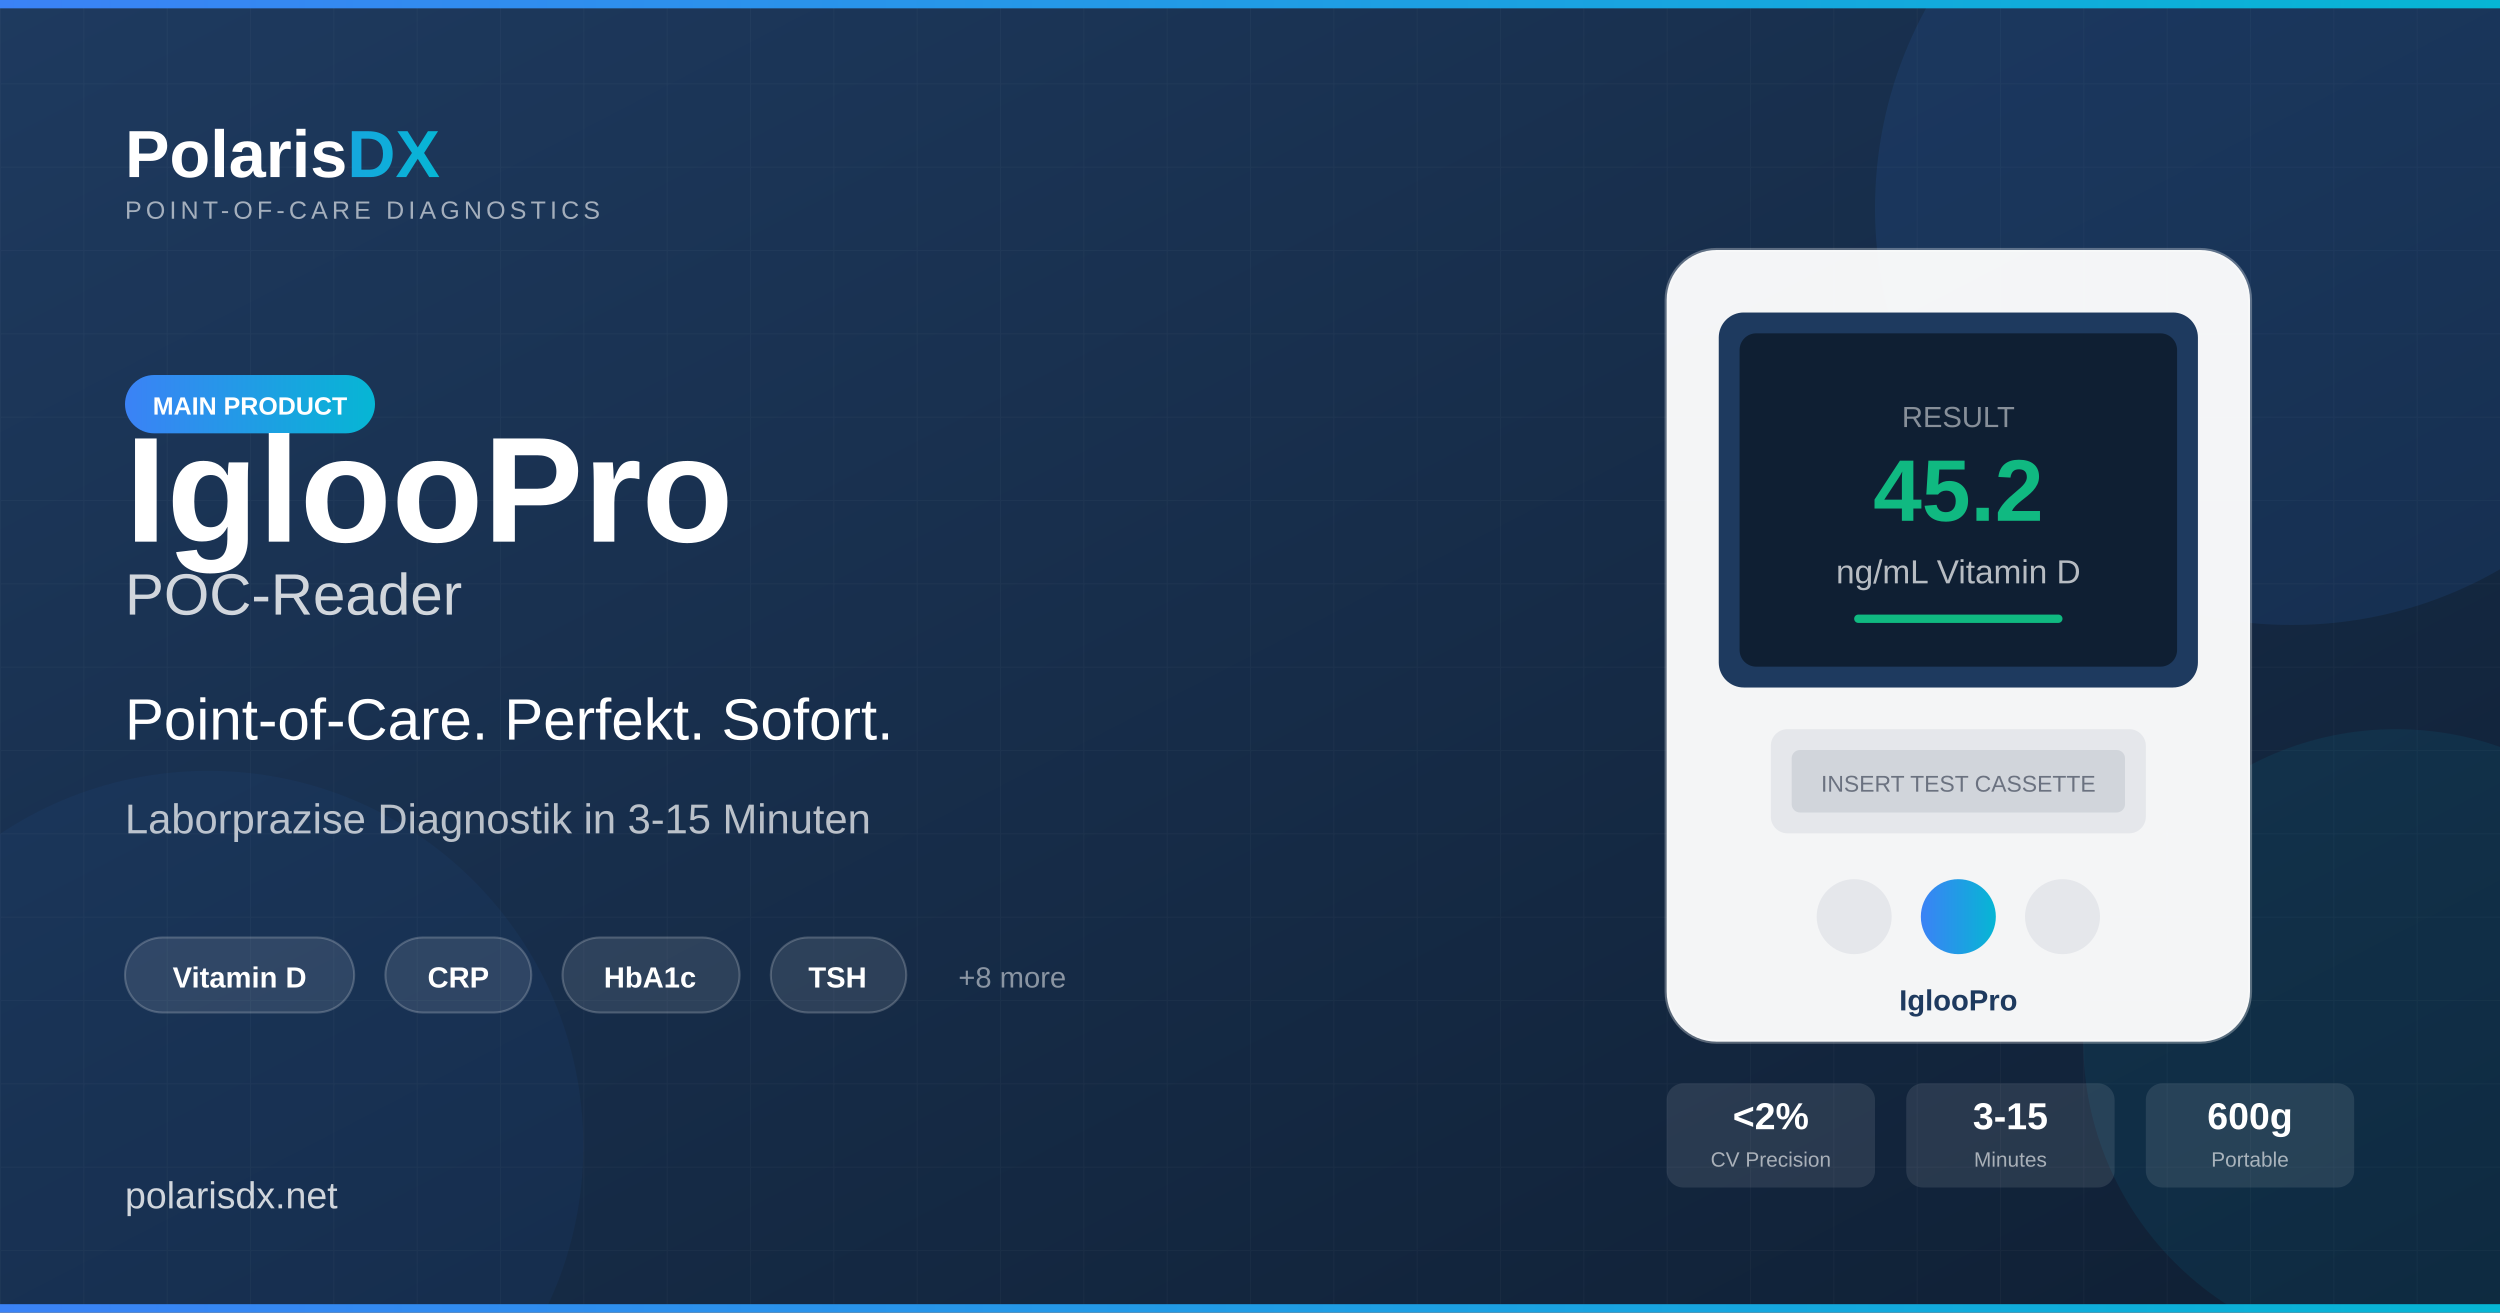
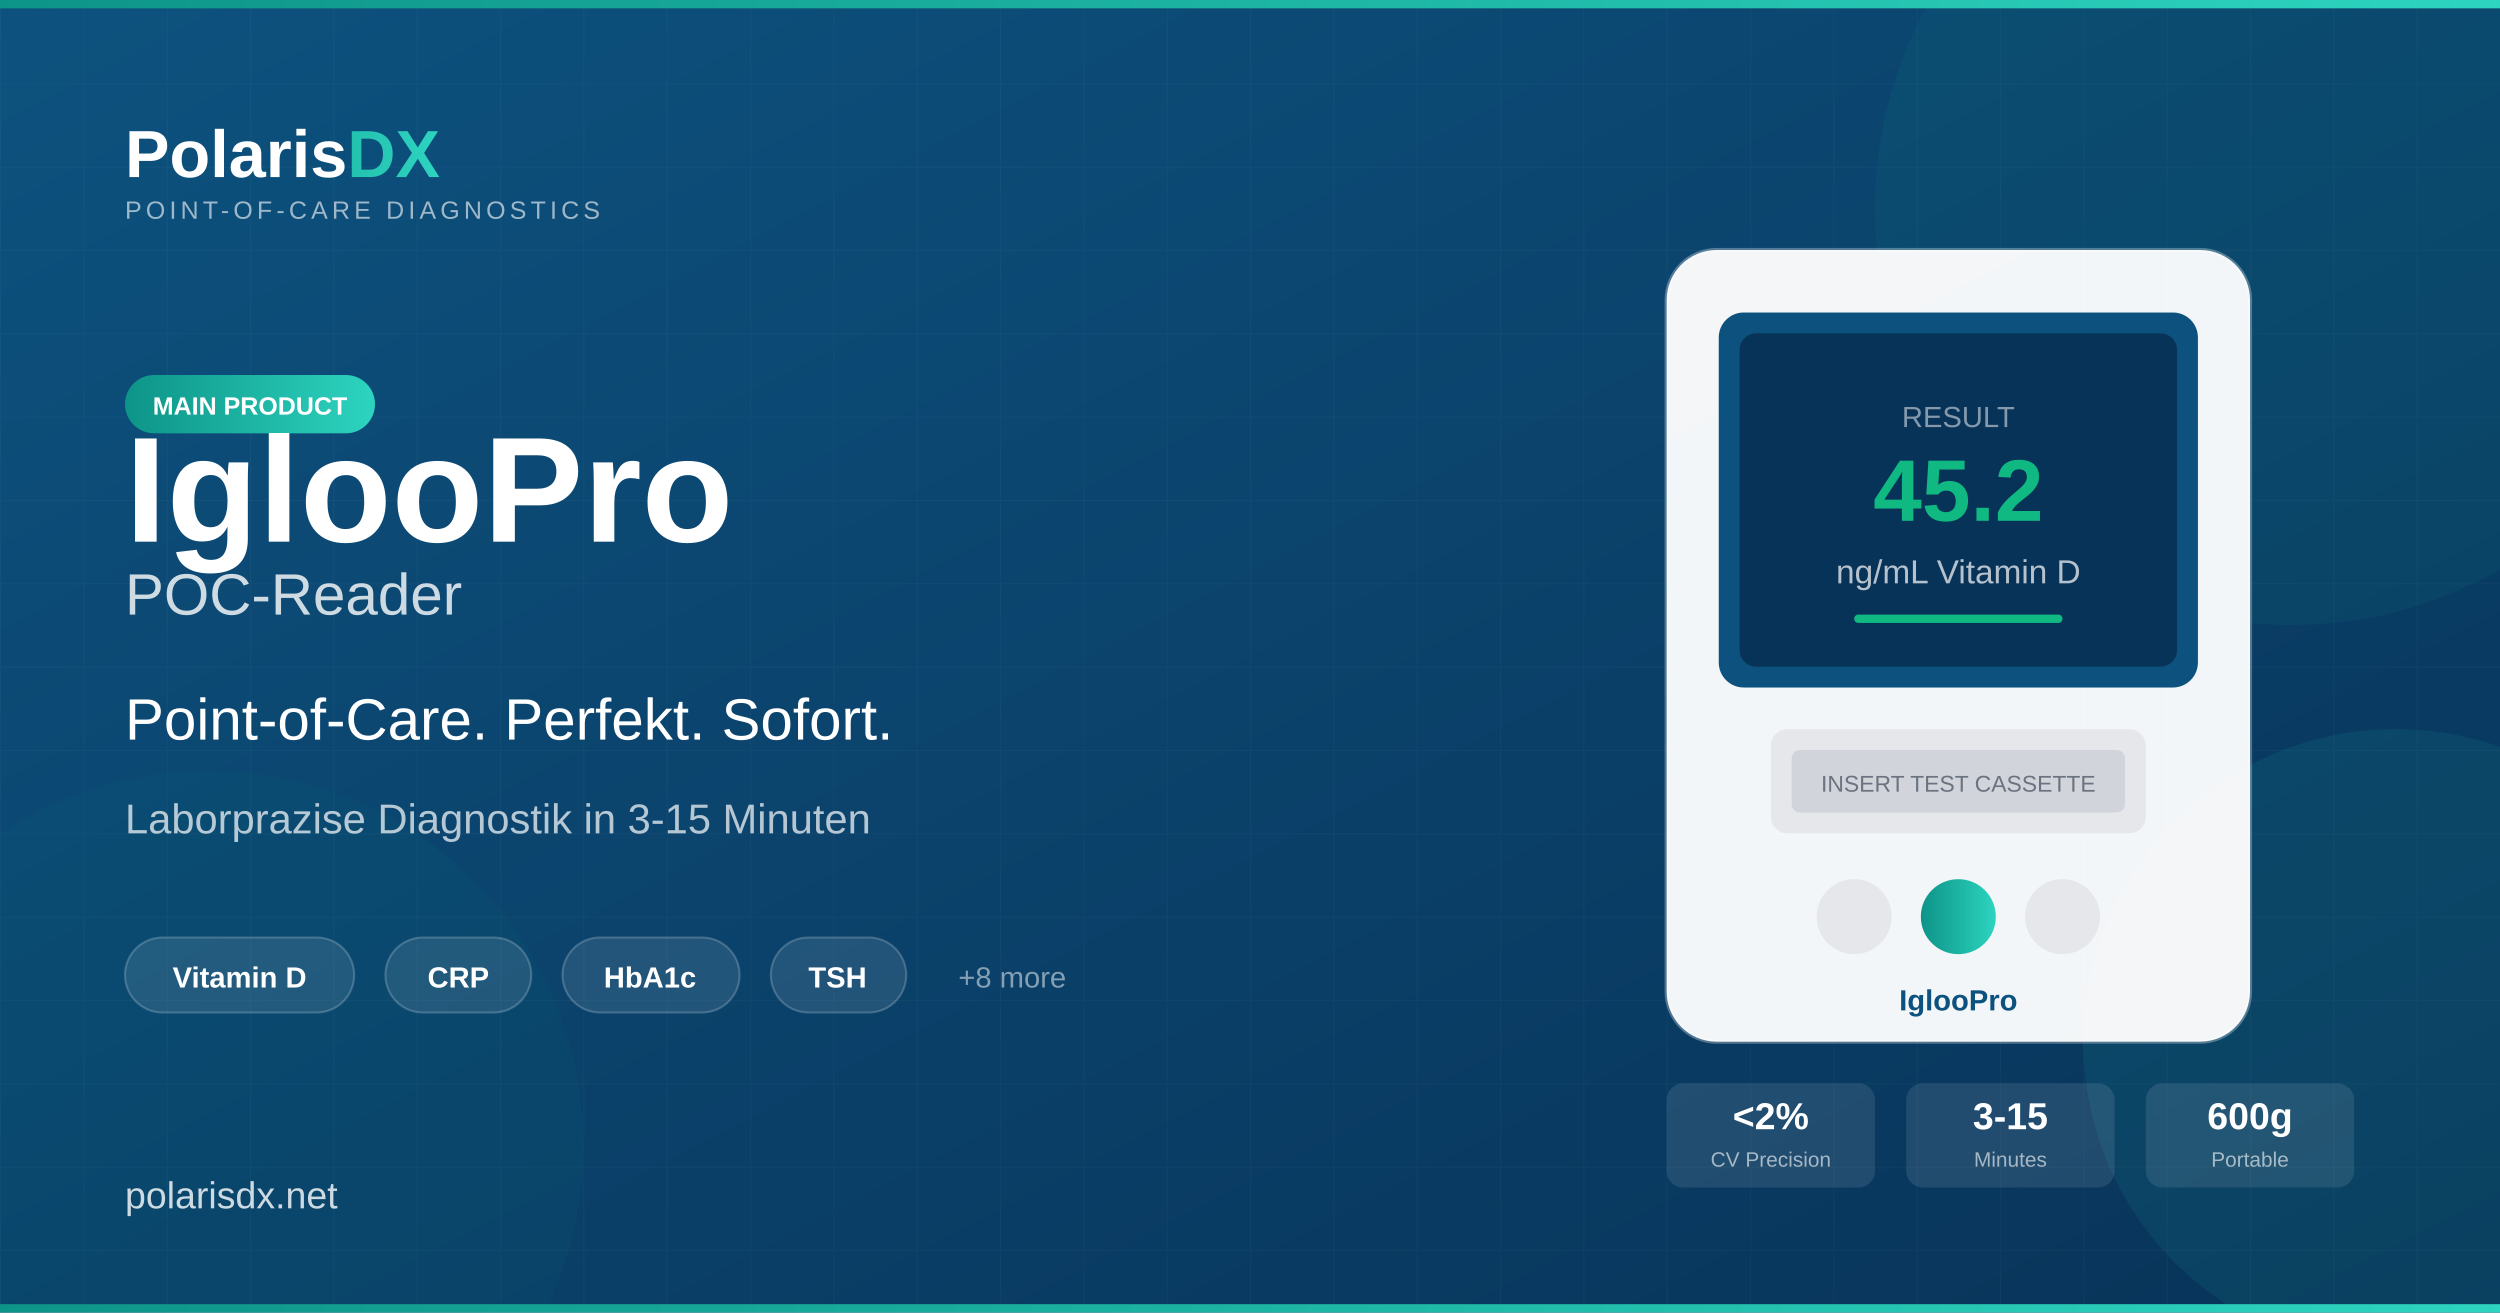
<svg xmlns="http://www.w3.org/2000/svg" width="1200" height="630" viewBox="0 0 1200 630" fill="none">
  <defs>
    <linearGradient id="bgGradient" x1="0%" y1="0%" x2="100%" y2="100%">
-       <stop offset="0%" style="stop-color:#1e3a5f" />
-       <stop offset="100%" style="stop-color:#0f1f33" />
+       <stop offset="0%" style="stop-color:#0d527f" />
+       <stop offset="100%" style="stop-color:#083358" />
    </linearGradient>
    <linearGradient id="accentGradient" x1="0%" y1="0%" x2="100%" y2="0%">
-       <stop offset="0%" style="stop-color:#3b82f6" />
-       <stop offset="100%" style="stop-color:#06b6d4" />
+       <stop offset="0%" style="stop-color:#0d9488" />
+       <stop offset="100%" style="stop-color:#2dd4bf" />
    </linearGradient>
    <pattern id="gridPattern" width="40" height="40" patternUnits="userSpaceOnUse">
      <path d="M 40 0 L 0 0 0 40" fill="none" stroke="rgba(255,255,255,0.03)" stroke-width="1" />
    </pattern>
  </defs>
  <rect width="1200" height="630" fill="url(#bgGradient)" />
  <rect width="1200" height="630" fill="url(#gridPattern)" />
-   <circle cx="1100" cy="100" r="200" fill="rgba(59,130,246,0.1)" />
-   <circle cx="1150" cy="500" r="150" fill="rgba(6,182,212,0.08)" />
-   <circle cx="100" cy="550" r="180" fill="rgba(59,130,246,0.05)" />
+   <circle cx="1100" cy="100" r="200" fill="rgba(13, 148, 136,0.1)" />
+   <circle cx="1150" cy="500" r="150" fill="rgba(45, 212, 191,0.08)" />
+   <circle cx="100" cy="550" r="180" fill="rgba(13, 148, 136,0.05)" />
  <rect x="0" y="0" width="1200" height="4" fill="url(#accentGradient)" />
  <g transform="translate(60, 50)">
    <text x="0" y="35" font-family="system-ui, -apple-system, 'Segoe UI', Arial, sans-serif" font-size="32" font-weight="700" fill="#ffffff">
      Polaris<tspan fill="url(#accentGradient)">DX</tspan>
    </text>
    <text x="0" y="55" font-family="system-ui, -apple-system, 'Segoe UI', Arial, sans-serif" font-size="12" font-weight="400" fill="rgba(255,255,255,0.6)" letter-spacing="2">
      POINT-OF-CARE DIAGNOSTICS
    </text>
  </g>
  <g transform="translate(60, 180)">
    <rect x="0" y="0" width="120" height="28" rx="14" fill="url(#accentGradient)" />
    <text x="60" y="19" font-family="system-ui, -apple-system, 'Segoe UI', Arial, sans-serif" font-size="12" font-weight="600" fill="#ffffff" text-anchor="middle">
      MAIN PRODUCT
    </text>
    <text x="0" y="80" font-family="system-ui, -apple-system, 'Segoe UI', Arial, sans-serif" font-size="72" font-weight="800" fill="#ffffff">
      IglooPro
    </text>
    <text x="0" y="115" font-family="system-ui, -apple-system, 'Segoe UI', Arial, sans-serif" font-size="28" font-weight="400" fill="rgba(255,255,255,0.8)">
      POC-Reader
    </text>
    <text x="0" y="175" font-family="system-ui, -apple-system, 'Segoe UI', Arial, sans-serif" font-size="28" font-weight="500" fill="#ffffff">
      Point-of-Care. Perfekt. Sofort.
    </text>
    <text x="0" y="220" font-family="system-ui, -apple-system, 'Segoe UI', Arial, sans-serif" font-size="20" font-weight="400" fill="rgba(255,255,255,0.7)">
      Laborprazise Diagnostik in 3-15 Minuten
    </text>
  </g>
  <g transform="translate(60, 450)">
    <rect x="0" y="0" width="110" height="36" rx="18" fill="rgba(255,255,255,0.1)" stroke="rgba(255,255,255,0.2)" stroke-width="1" />
    <text x="55" y="24" font-family="system-ui, -apple-system, 'Segoe UI', Arial, sans-serif" font-size="14" font-weight="600" fill="#ffffff" text-anchor="middle">
      Vitamin D
    </text>
    <rect x="125" y="0" width="70" height="36" rx="18" fill="rgba(255,255,255,0.1)" stroke="rgba(255,255,255,0.2)" stroke-width="1" />
    <text x="160" y="24" font-family="system-ui, -apple-system, 'Segoe UI', Arial, sans-serif" font-size="14" font-weight="600" fill="#ffffff" text-anchor="middle">
      CRP
    </text>
    <rect x="210" y="0" width="85" height="36" rx="18" fill="rgba(255,255,255,0.1)" stroke="rgba(255,255,255,0.2)" stroke-width="1" />
    <text x="252" y="24" font-family="system-ui, -apple-system, 'Segoe UI', Arial, sans-serif" font-size="14" font-weight="600" fill="#ffffff" text-anchor="middle">
      HbA1c
    </text>
    <rect x="310" y="0" width="65" height="36" rx="18" fill="rgba(255,255,255,0.1)" stroke="rgba(255,255,255,0.2)" stroke-width="1" />
    <text x="342" y="24" font-family="system-ui, -apple-system, 'Segoe UI', Arial, sans-serif" font-size="14" font-weight="600" fill="#ffffff" text-anchor="middle">
      TSH
    </text>
    <text x="400" y="24" font-family="system-ui, -apple-system, 'Segoe UI', Arial, sans-serif" font-size="14" font-weight="400" fill="rgba(255,255,255,0.5)">
      +8 more
    </text>
  </g>
  <g transform="translate(750, 120)">
    <rect x="50" y="0" width="280" height="380" rx="24" fill="rgba(255,255,255,0.95)" />
    <rect x="50" y="0" width="280" height="380" rx="24" stroke="rgba(255,255,255,0.3)" stroke-width="2" fill="none" />
-     <rect x="75" y="30" width="230" height="180" rx="12" fill="#1e3a5f" />
-     <rect x="85" y="40" width="210" height="160" rx="8" fill="#0f1f33" />
+     <rect x="75" y="30" width="230" height="180" rx="12" fill="#0d527f" />
+     <rect x="85" y="40" width="210" height="160" rx="8" fill="#083358" />
    <text x="190" y="85" font-family="system-ui, -apple-system, 'Segoe UI', Arial, sans-serif" font-size="14" font-weight="400" fill="rgba(255,255,255,0.5)" text-anchor="middle">
      RESULT
    </text>
    <text x="190" y="130" font-family="system-ui, -apple-system, 'Segoe UI', Arial, sans-serif" font-size="42" font-weight="700" fill="#10b981" text-anchor="middle">
      45.2
    </text>
    <text x="190" y="160" font-family="system-ui, -apple-system, 'Segoe UI', Arial, sans-serif" font-size="16" font-weight="500" fill="rgba(255,255,255,0.7)" text-anchor="middle">
      ng/mL Vitamin D
    </text>
    <rect x="140" y="175" width="100" height="4" rx="2" fill="#10b981" />
    <rect x="100" y="230" width="180" height="50" rx="8" fill="#e5e7eb" />
    <rect x="110" y="240" width="160" height="30" rx="4" fill="#d1d5db" />
    <text x="190" y="260" font-family="system-ui, -apple-system, 'Segoe UI', Arial, sans-serif" font-size="11" font-weight="500" fill="#6b7280" text-anchor="middle">
      INSERT TEST CASSETTE
    </text>
    <circle cx="140" cy="320" r="18" fill="#e5e7eb" />
    <circle cx="190" cy="320" r="18" fill="url(#accentGradient)" />
    <circle cx="240" cy="320" r="18" fill="#e5e7eb" />
-     <text x="190" y="365" font-family="system-ui, -apple-system, 'Segoe UI', Arial, sans-serif" font-size="14" font-weight="700" fill="#1e3a5f" text-anchor="middle">
+     <text x="190" y="365" font-family="system-ui, -apple-system, 'Segoe UI', Arial, sans-serif" font-size="14" font-weight="700" fill="#0d527f" text-anchor="middle">
      IglooPro
    </text>
  </g>
  <g transform="translate(800, 520)">
    <rect x="0" y="0" width="100" height="50" rx="8" fill="rgba(255,255,255,0.1)" />
    <text x="50" y="22" font-family="system-ui, -apple-system, 'Segoe UI', Arial, sans-serif" font-size="18" font-weight="700" fill="#ffffff" text-anchor="middle">
      &lt;2%
    </text>
    <text x="50" y="40" font-family="system-ui, -apple-system, 'Segoe UI', Arial, sans-serif" font-size="10" font-weight="400" fill="rgba(255,255,255,0.6)" text-anchor="middle">
      CV Precision
    </text>
    <rect x="115" y="0" width="100" height="50" rx="8" fill="rgba(255,255,255,0.1)" />
    <text x="165" y="22" font-family="system-ui, -apple-system, 'Segoe UI', Arial, sans-serif" font-size="18" font-weight="700" fill="#ffffff" text-anchor="middle">
      3-15
    </text>
    <text x="165" y="40" font-family="system-ui, -apple-system, 'Segoe UI', Arial, sans-serif" font-size="10" font-weight="400" fill="rgba(255,255,255,0.6)" text-anchor="middle">
      Minutes
    </text>
    <rect x="230" y="0" width="100" height="50" rx="8" fill="rgba(255,255,255,0.1)" />
    <text x="280" y="22" font-family="system-ui, -apple-system, 'Segoe UI', Arial, sans-serif" font-size="18" font-weight="700" fill="#ffffff" text-anchor="middle">
      600g
    </text>
    <text x="280" y="40" font-family="system-ui, -apple-system, 'Segoe UI', Arial, sans-serif" font-size="10" font-weight="400" fill="rgba(255,255,255,0.6)" text-anchor="middle">
      Portable
    </text>
  </g>
  <g transform="translate(60, 580)">
    <text x="0" y="0" font-family="system-ui, -apple-system, 'Segoe UI', Arial, sans-serif" font-size="18" font-weight="500" fill="rgba(255,255,255,0.8)">
      polarisdx.net
    </text>
  </g>
  <rect x="0" y="626" width="1200" height="4" fill="url(#accentGradient)" />
</svg>
